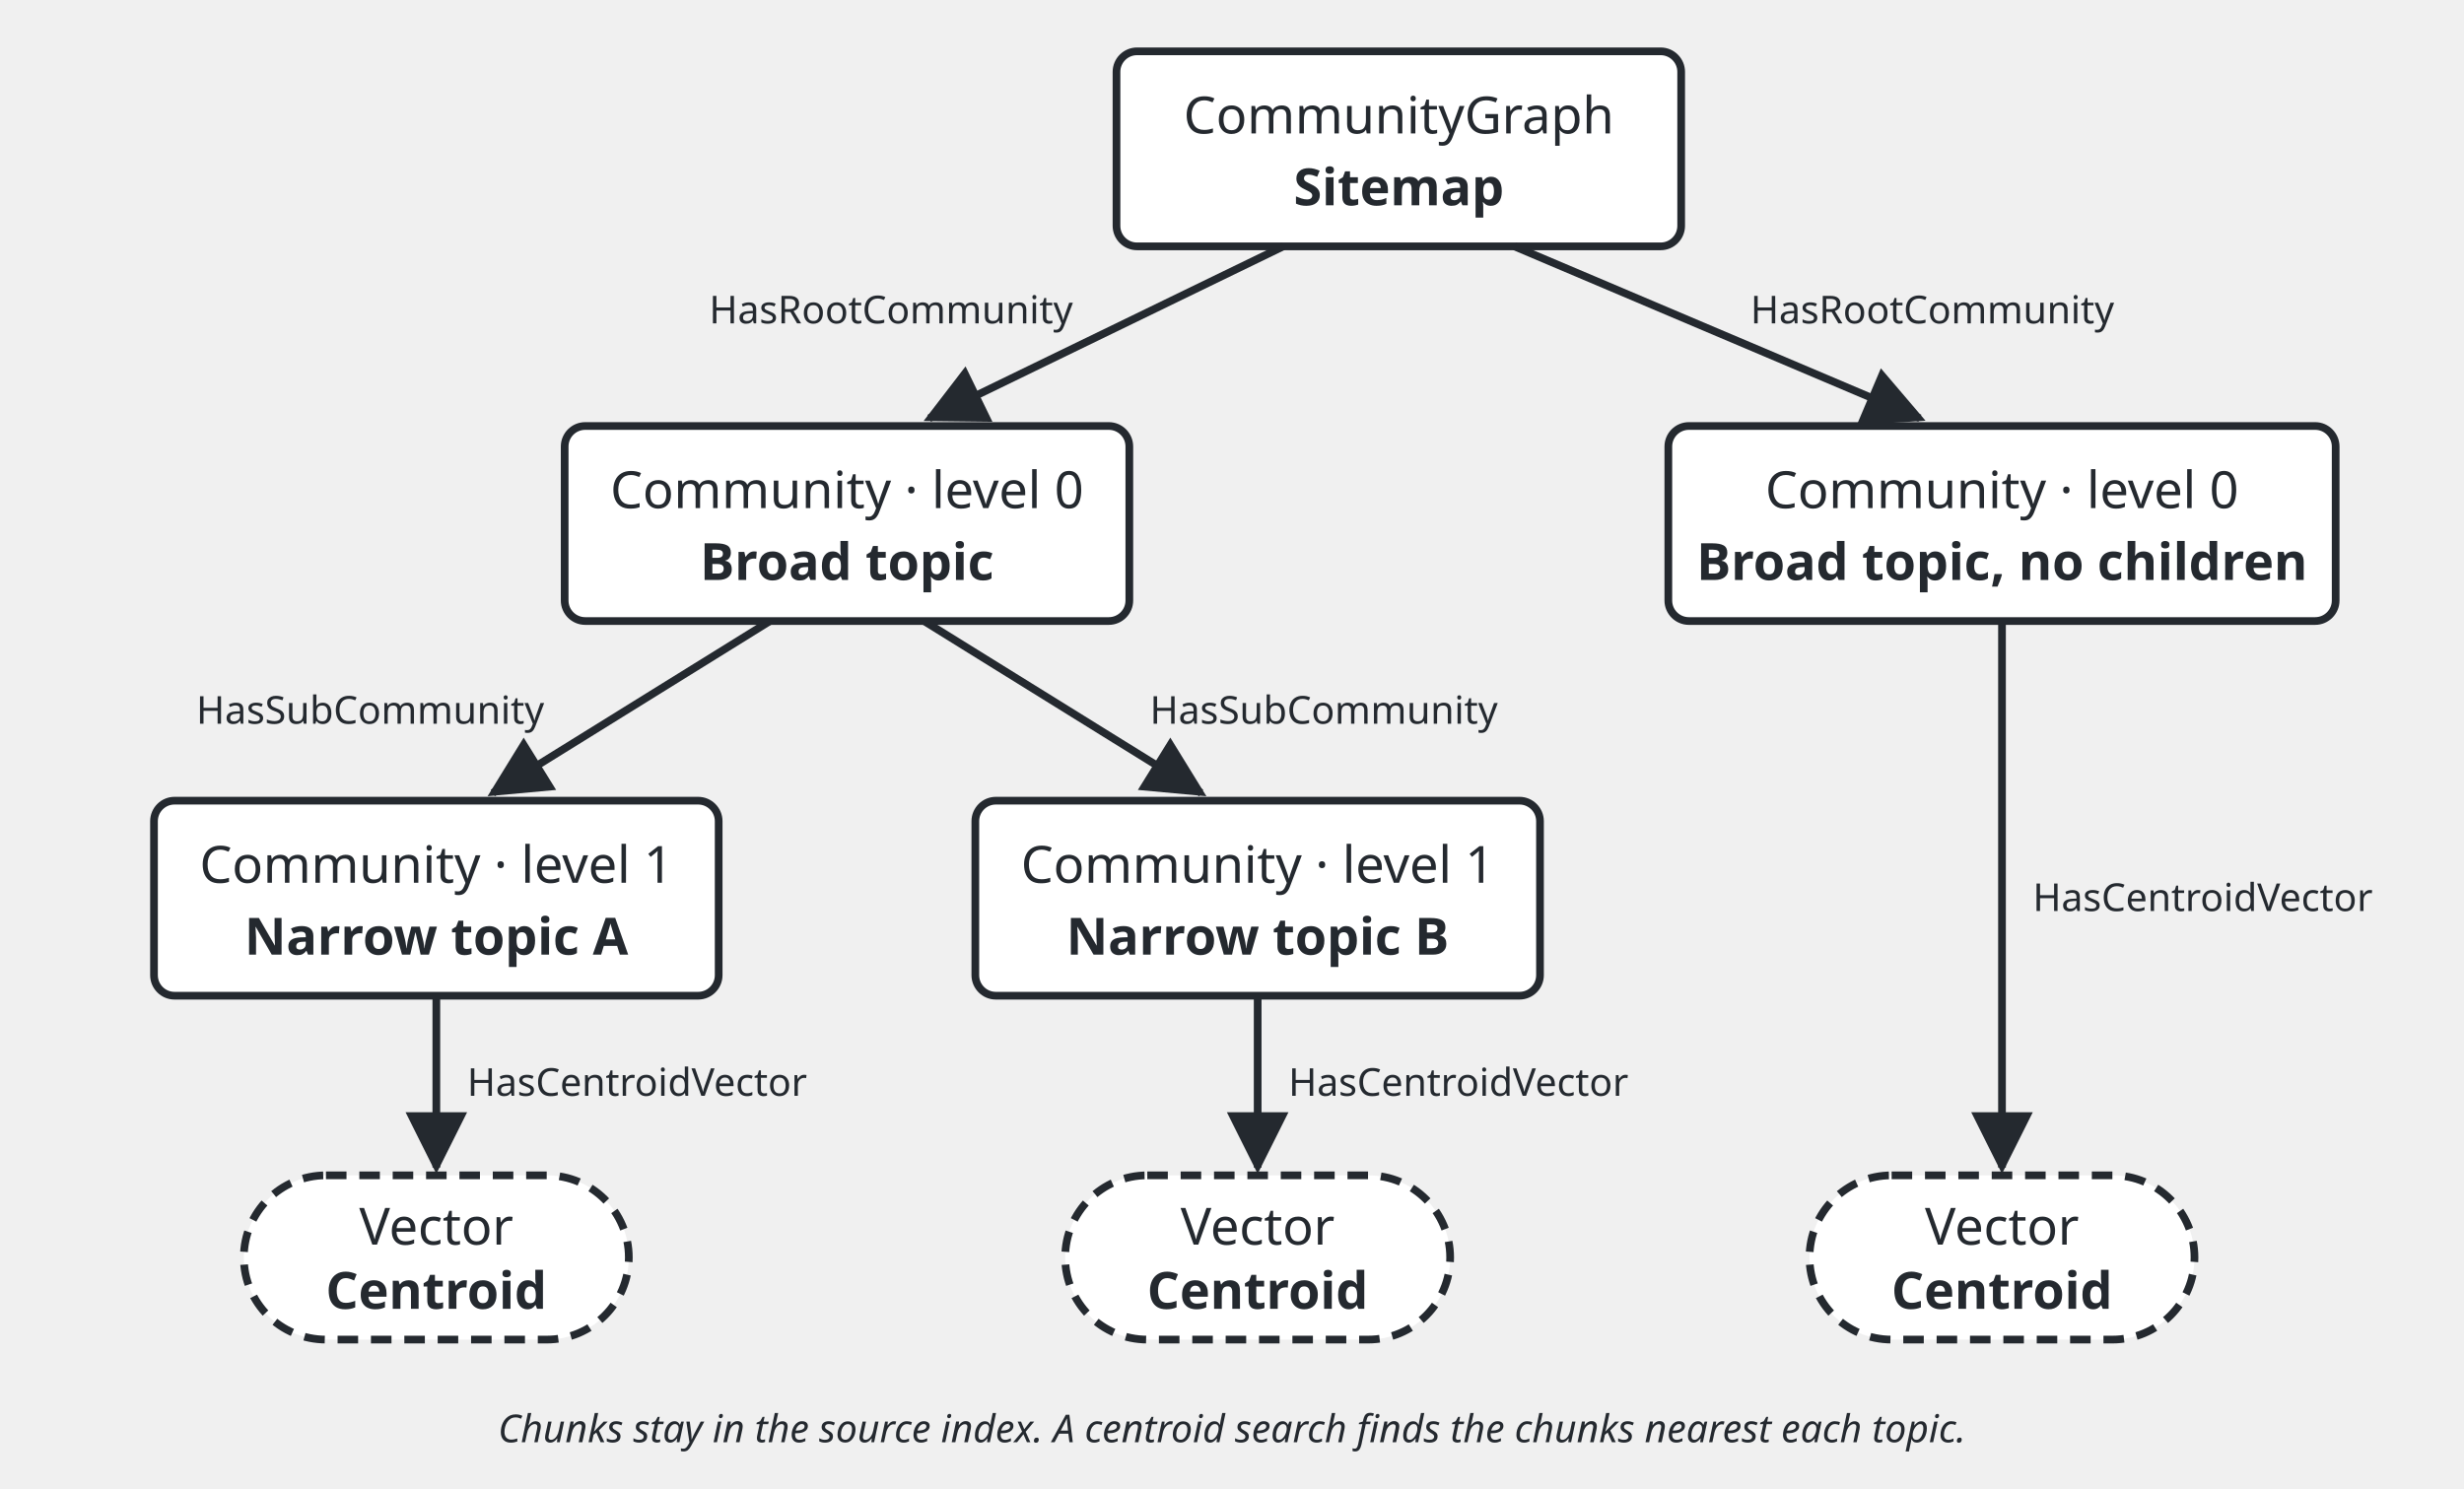
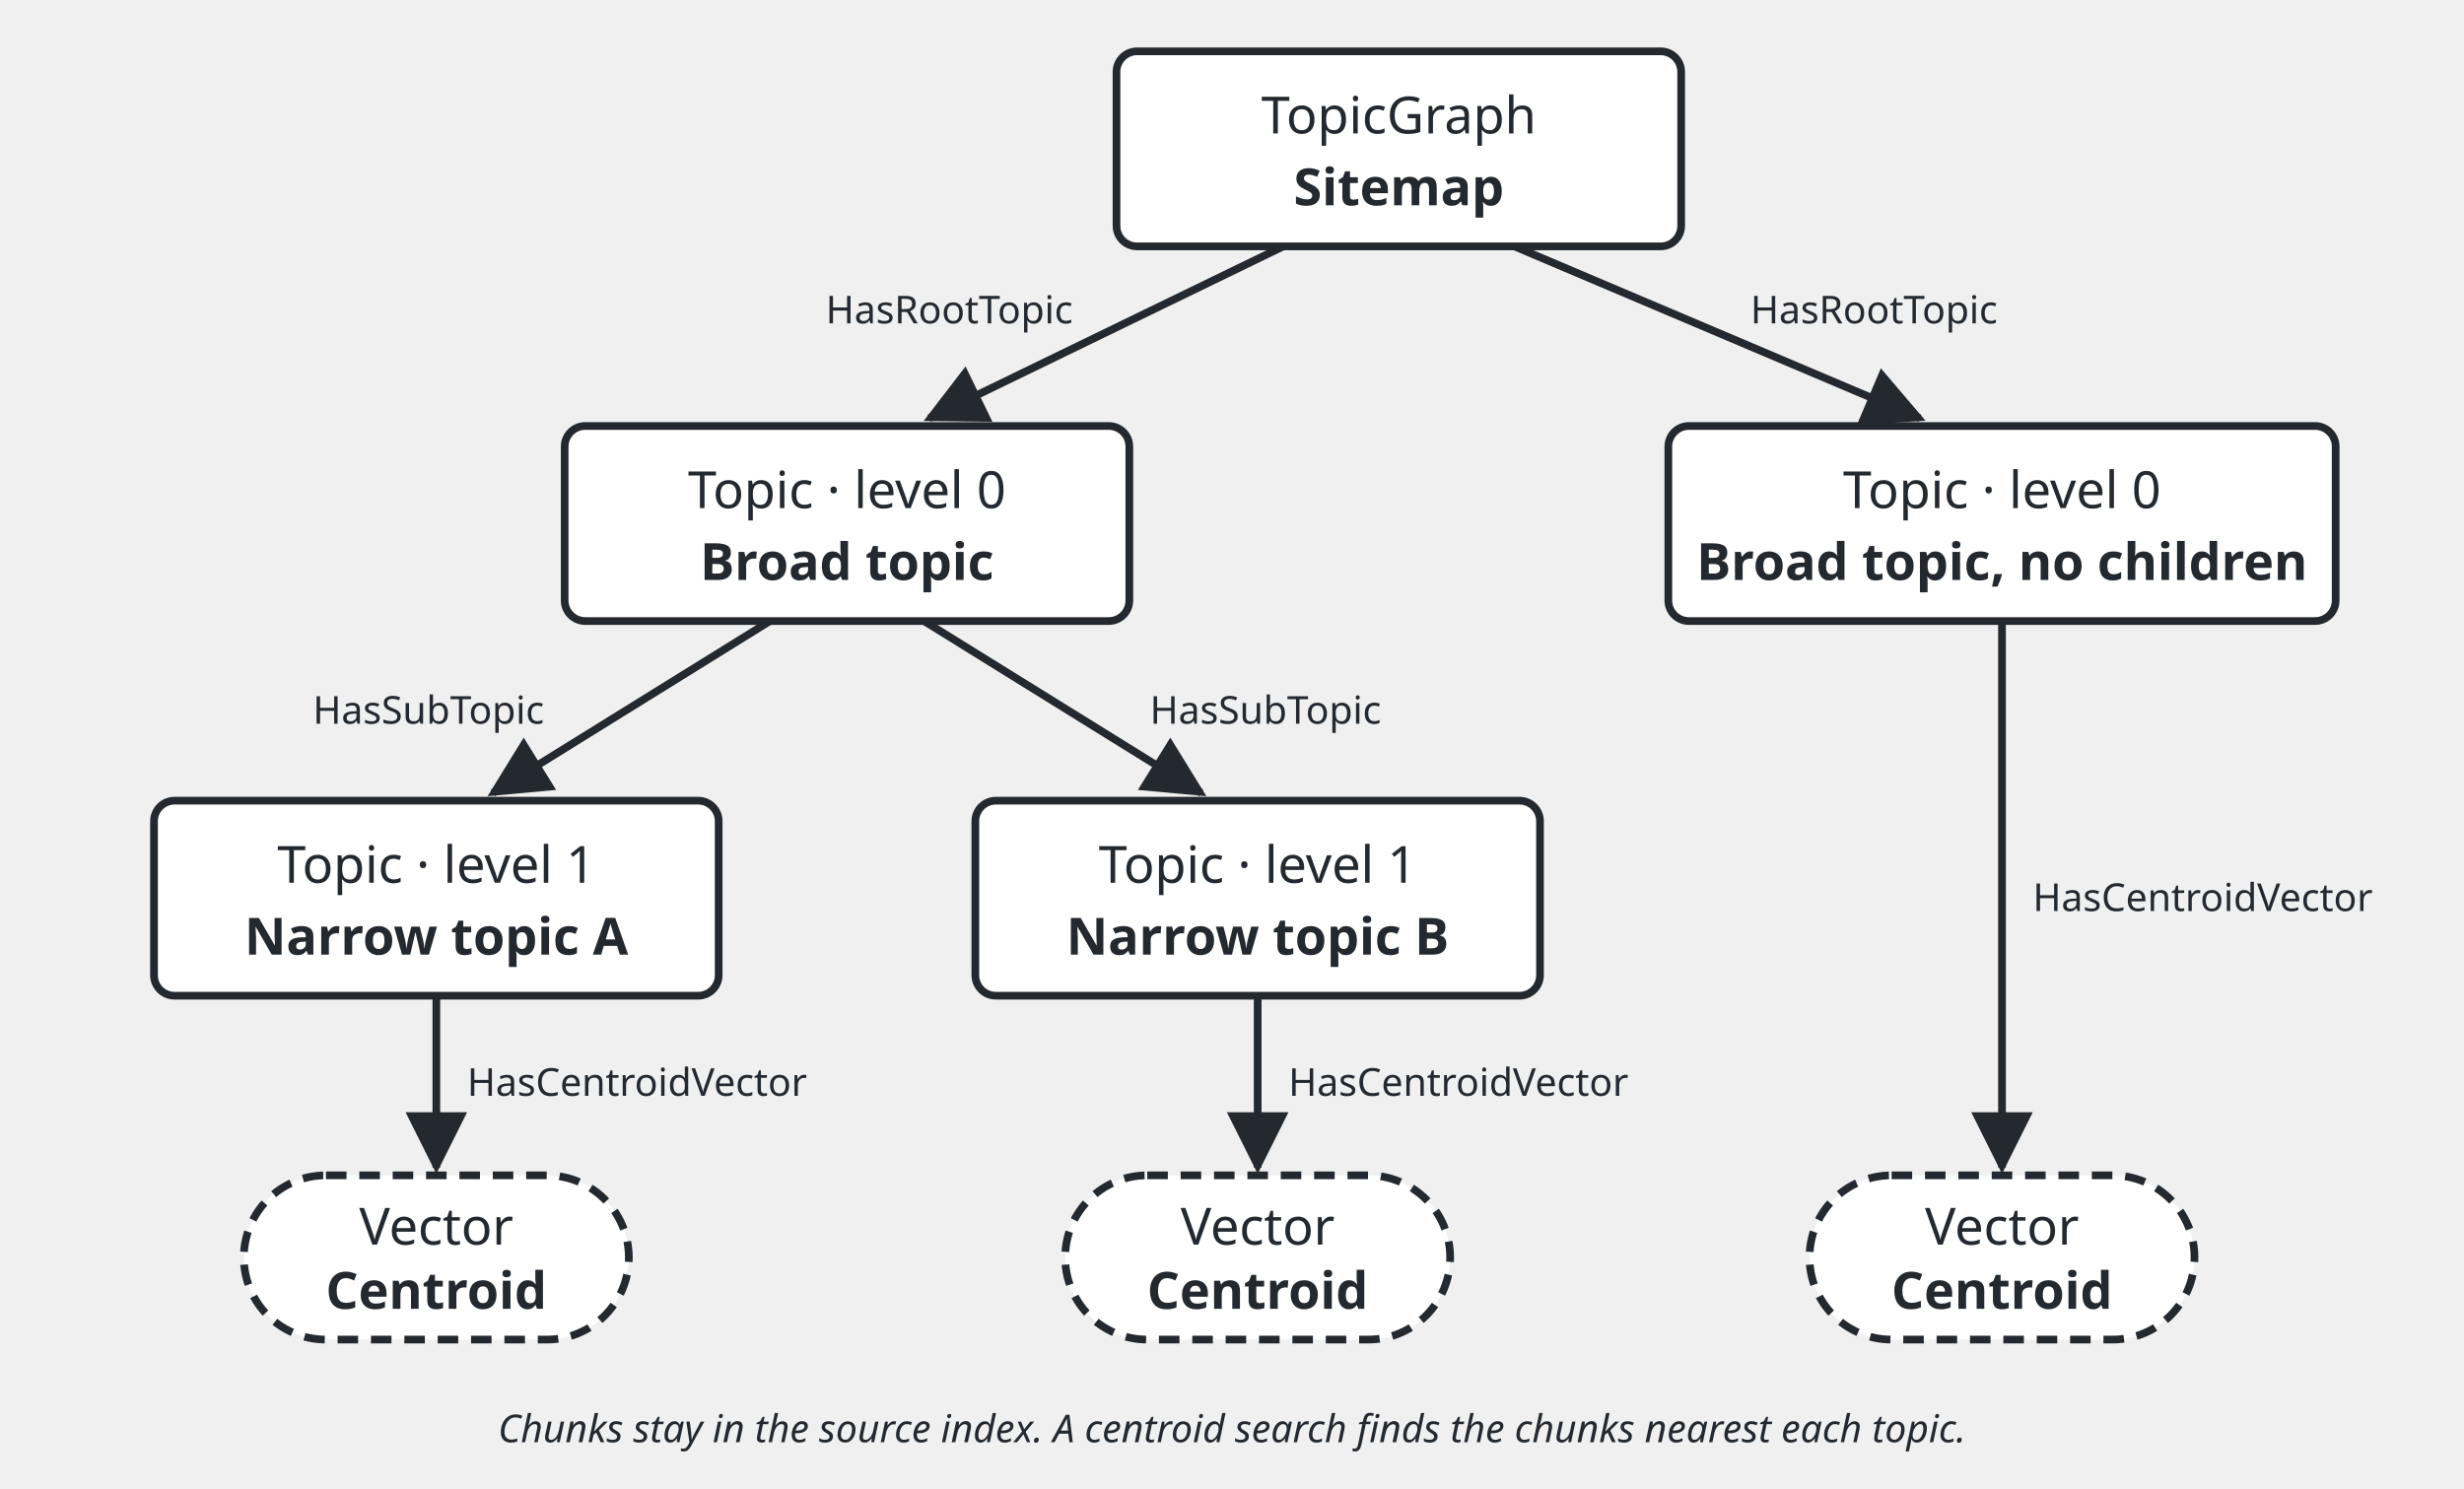
<svg xmlns="http://www.w3.org/2000/svg" viewBox="0 0 960 580" role="img" aria-labelledby="sitemap-graph-title sitemap-graph-desc">
  <defs>
    <marker id="sitemap-arrow" viewBox="0 0 10 10" refX="9" refY="5" markerWidth="8" markerHeight="8" orient="auto-start-reverse">
      <path d="M 0 0 L 10 5 L 0 10 z" fill="#24292f" />
    </marker>
  </defs>
  <g fill="#ffffff" stroke="#24292f" stroke-width="3">
    <rect x="435" y="20" width="220" height="76" rx="8" />
    <rect x="220" y="166" width="220" height="76" rx="8" />
    <rect x="650" y="166" width="260" height="76" rx="8" />
    <rect x="60" y="312" width="220" height="76" rx="8" />
    <rect x="380" y="312" width="220" height="76" rx="8" />
  </g>
  <g fill="#ffffff" stroke="#24292f" stroke-width="3" stroke-dasharray="8 5">
    <rect x="95" y="458" width="150" height="64" rx="32" />
    <rect x="415" y="458" width="150" height="64" rx="32" />
    <rect x="705" y="458" width="150" height="64" rx="32" />
  </g>
  <g fill="#24292f" font-family="Segoe UI, sans-serif" font-size="20" text-anchor="middle">
-     <text x="545" y="52">CommunityGraph</text>
+     <text x="545" y="52">TopicGraph</text>
    <text x="545" y="80" font-weight="600">Sitemap</text>
-     <text x="330" y="198">Community · level 0</text>
+     <text x="330" y="198">Topic · level 0</text>
    <text x="330" y="226" font-weight="600">Broad topic</text>
-     <text x="780" y="198">Community · level 0</text>
+     <text x="780" y="198">Topic · level 0</text>
    <text x="780" y="226" font-weight="600">Broad topic, no children</text>
-     <text x="170" y="344">Community · level 1</text>
+     <text x="170" y="344">Topic · level 1</text>
    <text x="170" y="372" font-weight="600">Narrow topic A</text>
-     <text x="490" y="344">Community · level 1</text>
+     <text x="490" y="344">Topic · level 1</text>
    <text x="490" y="372" font-weight="600">Narrow topic B</text>
    <text x="170" y="485">Vector</text>
    <text x="170" y="510" font-weight="600">Centroid</text>
    <text x="490" y="485">Vector</text>
    <text x="490" y="510" font-weight="600">Centroid</text>
    <text x="780" y="485">Vector</text>
    <text x="780" y="510" font-weight="600">Centroid</text>
  </g>
  <g fill="none" stroke="#24292f" stroke-width="3" marker-end="url(#sitemap-arrow)">
    <path d="M 500 96 L 362 163" />
    <path d="M 590 96 L 748 163" />
    <path d="M 300 242 L 192 309" />
    <path d="M 360 242 L 468 309" />
    <path d="M 170 388 L 170 455" />
    <path d="M 490 388 L 490 455" />
    <path d="M 780 242 L 780 455" />
  </g>
  <g fill="#24292f" font-family="Segoe UI, sans-serif" font-size="15">
-     <text x="418" y="126" text-anchor="end">HasRootCommunity</text>
-     <text x="682" y="126">HasRootCommunity</text>
-     <text x="212" y="282" text-anchor="end">HasSubCommunity</text>
-     <text x="448" y="282">HasSubCommunity</text>
+     <text x="418" y="126" text-anchor="end">HasRootTopic</text>
+     <text x="682" y="126">HasRootTopic</text>
+     <text x="212" y="282" text-anchor="end">HasSubTopic</text>
+     <text x="448" y="282">HasSubTopic</text>
    <text x="182" y="427">HasCentroidVector</text>
    <text x="502" y="427">HasCentroidVector</text>
    <text x="792" y="355">HasCentroidVector</text>
  </g>
  <text x="480" y="562" fill="#24292f" font-family="Segoe UI, sans-serif" font-size="15" font-style="italic" text-anchor="middle">Chunks stay in the source index. A centroid search finds the chunks nearest each topic.</text>
</svg>
